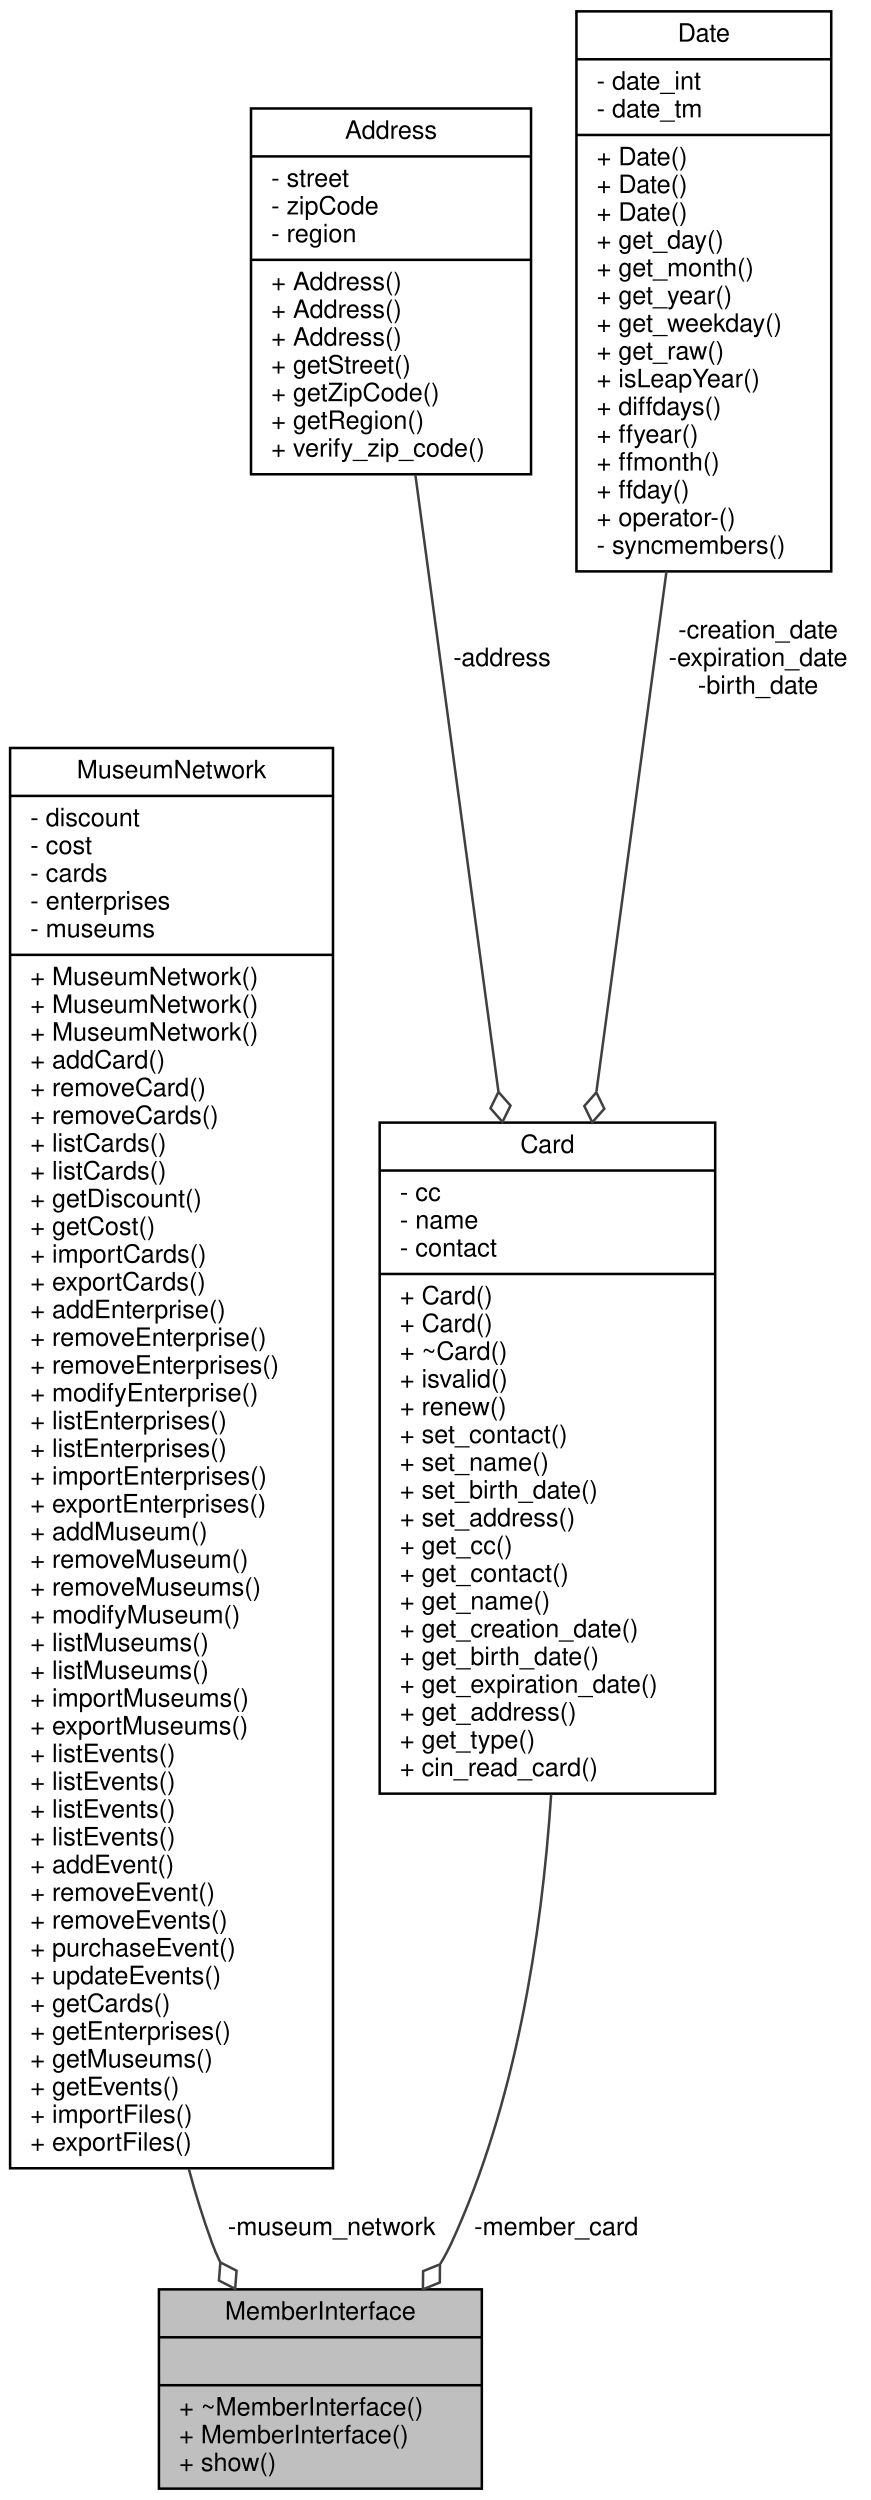
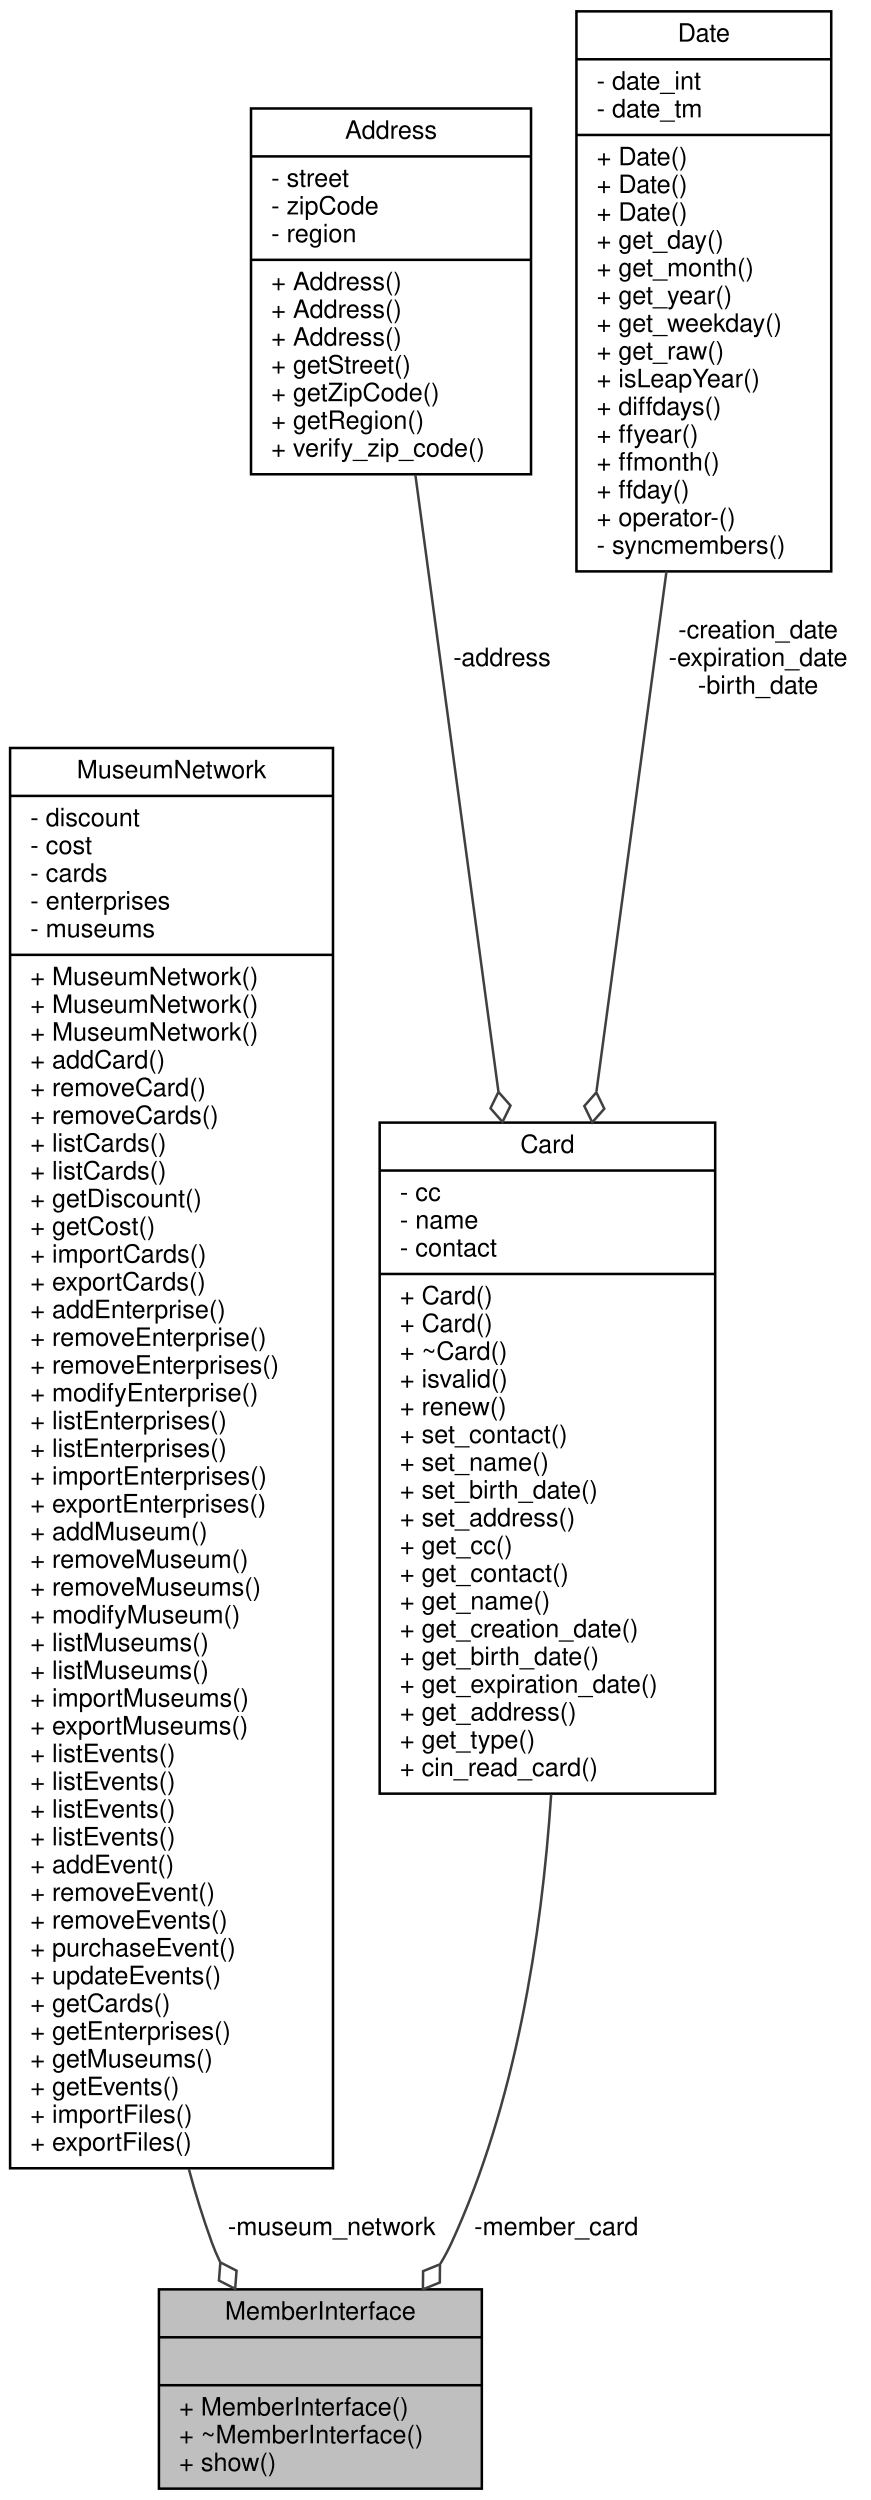
<svg xmlns="http://www.w3.org/2000/svg" xmlns:xlink="http://www.w3.org/1999/xlink" width="345pt" height="991pt" viewBox="0.00 0.00 345.00 991.00">
  <g id="graph0" class="graph" transform="scale(1 1) rotate(0) translate(4 987)">
    <g id="node1" class="node">
      <g id="a_node1">
-         <a xlink:title=" ">
+         <a xlink:title="Interface instanciated when a MEMBER signs in.">
          <polygon fill="#bfbfbf" stroke="black" points="59,-0.5 59,-79.5 187,-79.5 187,-0.5 59,-0.5" />
          <text text-anchor="middle" x="123" y="-67.5" font-family="Helvetica,sans-Serif" font-size="10.00">MemberInterface</text>
          <polyline fill="none" stroke="black" points="59,-60.5 187,-60.5 " />
          <text text-anchor="middle" x="123" y="-48.5" font-family="Helvetica,sans-Serif" font-size="10.00"> </text>
          <polyline fill="none" stroke="black" points="59,-41.5 187,-41.5 " />
-           <text text-anchor="start" x="67" y="-29.5" font-family="Helvetica,sans-Serif" font-size="10.00">+ ~MemberInterface()</text>
-           <text text-anchor="start" x="67" y="-18.5" font-family="Helvetica,sans-Serif" font-size="10.00">+ MemberInterface()</text>
+           <text text-anchor="start" x="67" y="-29.5" font-family="Helvetica,sans-Serif" font-size="10.00">+ MemberInterface()</text>
+           <text text-anchor="start" x="67" y="-18.5" font-family="Helvetica,sans-Serif" font-size="10.00">+ ~MemberInterface()</text>
          <text text-anchor="start" x="67" y="-7.5" font-family="Helvetica,sans-Serif" font-size="10.00">+ show()</text>
        </a>
      </g>
    </g>
    <g id="node2" class="node">
      <g id="a_node2">
        <a xlink:href="classMuseumNetwork.html" target="_top" xlink:title=" ">
          <polygon fill="none" stroke="black" points="0,-127.5 0,-690.5 128,-690.5 128,-127.5 0,-127.5" />
          <text text-anchor="middle" x="64" y="-678.5" font-family="Helvetica,sans-Serif" font-size="10.00">MuseumNetwork</text>
          <polyline fill="none" stroke="black" points="0,-671.5 128,-671.5 " />
          <text text-anchor="start" x="8" y="-659.5" font-family="Helvetica,sans-Serif" font-size="10.00">- discount</text>
          <text text-anchor="start" x="8" y="-648.5" font-family="Helvetica,sans-Serif" font-size="10.00">- cost</text>
          <text text-anchor="start" x="8" y="-637.5" font-family="Helvetica,sans-Serif" font-size="10.00">- cards</text>
          <text text-anchor="start" x="8" y="-626.5" font-family="Helvetica,sans-Serif" font-size="10.00">- enterprises</text>
          <text text-anchor="start" x="8" y="-615.5" font-family="Helvetica,sans-Serif" font-size="10.00">- museums</text>
          <polyline fill="none" stroke="black" points="0,-608.5 128,-608.5 " />
          <text text-anchor="start" x="8" y="-596.5" font-family="Helvetica,sans-Serif" font-size="10.00">+ MuseumNetwork()</text>
          <text text-anchor="start" x="8" y="-585.5" font-family="Helvetica,sans-Serif" font-size="10.00">+ MuseumNetwork()</text>
          <text text-anchor="start" x="8" y="-574.5" font-family="Helvetica,sans-Serif" font-size="10.00">+ MuseumNetwork()</text>
          <text text-anchor="start" x="8" y="-563.5" font-family="Helvetica,sans-Serif" font-size="10.00">+ addCard()</text>
          <text text-anchor="start" x="8" y="-552.5" font-family="Helvetica,sans-Serif" font-size="10.00">+ removeCard()</text>
          <text text-anchor="start" x="8" y="-541.5" font-family="Helvetica,sans-Serif" font-size="10.00">+ removeCards()</text>
          <text text-anchor="start" x="8" y="-530.5" font-family="Helvetica,sans-Serif" font-size="10.00">+ listCards()</text>
          <text text-anchor="start" x="8" y="-519.5" font-family="Helvetica,sans-Serif" font-size="10.00">+ listCards()</text>
          <text text-anchor="start" x="8" y="-508.5" font-family="Helvetica,sans-Serif" font-size="10.00">+ getDiscount()</text>
          <text text-anchor="start" x="8" y="-497.5" font-family="Helvetica,sans-Serif" font-size="10.00">+ getCost()</text>
          <text text-anchor="start" x="8" y="-486.5" font-family="Helvetica,sans-Serif" font-size="10.00">+ importCards()</text>
          <text text-anchor="start" x="8" y="-475.5" font-family="Helvetica,sans-Serif" font-size="10.00">+ exportCards()</text>
          <text text-anchor="start" x="8" y="-464.5" font-family="Helvetica,sans-Serif" font-size="10.00">+ addEnterprise()</text>
          <text text-anchor="start" x="8" y="-453.5" font-family="Helvetica,sans-Serif" font-size="10.00">+ removeEnterprise()</text>
          <text text-anchor="start" x="8" y="-442.5" font-family="Helvetica,sans-Serif" font-size="10.00">+ removeEnterprises()</text>
          <text text-anchor="start" x="8" y="-431.5" font-family="Helvetica,sans-Serif" font-size="10.00">+ modifyEnterprise()</text>
          <text text-anchor="start" x="8" y="-420.5" font-family="Helvetica,sans-Serif" font-size="10.00">+ listEnterprises()</text>
          <text text-anchor="start" x="8" y="-409.5" font-family="Helvetica,sans-Serif" font-size="10.00">+ listEnterprises()</text>
          <text text-anchor="start" x="8" y="-398.5" font-family="Helvetica,sans-Serif" font-size="10.00">+ importEnterprises()</text>
          <text text-anchor="start" x="8" y="-387.5" font-family="Helvetica,sans-Serif" font-size="10.00">+ exportEnterprises()</text>
          <text text-anchor="start" x="8" y="-376.5" font-family="Helvetica,sans-Serif" font-size="10.00">+ addMuseum()</text>
          <text text-anchor="start" x="8" y="-365.5" font-family="Helvetica,sans-Serif" font-size="10.00">+ removeMuseum()</text>
          <text text-anchor="start" x="8" y="-354.5" font-family="Helvetica,sans-Serif" font-size="10.00">+ removeMuseums()</text>
          <text text-anchor="start" x="8" y="-343.5" font-family="Helvetica,sans-Serif" font-size="10.00">+ modifyMuseum()</text>
          <text text-anchor="start" x="8" y="-332.5" font-family="Helvetica,sans-Serif" font-size="10.00">+ listMuseums()</text>
          <text text-anchor="start" x="8" y="-321.5" font-family="Helvetica,sans-Serif" font-size="10.00">+ listMuseums()</text>
          <text text-anchor="start" x="8" y="-310.5" font-family="Helvetica,sans-Serif" font-size="10.00">+ importMuseums()</text>
          <text text-anchor="start" x="8" y="-299.5" font-family="Helvetica,sans-Serif" font-size="10.00">+ exportMuseums()</text>
          <text text-anchor="start" x="8" y="-288.5" font-family="Helvetica,sans-Serif" font-size="10.00">+ listEvents()</text>
          <text text-anchor="start" x="8" y="-277.5" font-family="Helvetica,sans-Serif" font-size="10.00">+ listEvents()</text>
          <text text-anchor="start" x="8" y="-266.5" font-family="Helvetica,sans-Serif" font-size="10.00">+ listEvents()</text>
          <text text-anchor="start" x="8" y="-255.5" font-family="Helvetica,sans-Serif" font-size="10.00">+ listEvents()</text>
          <text text-anchor="start" x="8" y="-244.5" font-family="Helvetica,sans-Serif" font-size="10.00">+ addEvent()</text>
          <text text-anchor="start" x="8" y="-233.5" font-family="Helvetica,sans-Serif" font-size="10.00">+ removeEvent()</text>
          <text text-anchor="start" x="8" y="-222.5" font-family="Helvetica,sans-Serif" font-size="10.00">+ removeEvents()</text>
          <text text-anchor="start" x="8" y="-211.5" font-family="Helvetica,sans-Serif" font-size="10.00">+ purchaseEvent()</text>
          <text text-anchor="start" x="8" y="-200.5" font-family="Helvetica,sans-Serif" font-size="10.00">+ updateEvents()</text>
          <text text-anchor="start" x="8" y="-189.5" font-family="Helvetica,sans-Serif" font-size="10.00">+ getCards()</text>
          <text text-anchor="start" x="8" y="-178.5" font-family="Helvetica,sans-Serif" font-size="10.00">+ getEnterprises()</text>
          <text text-anchor="start" x="8" y="-167.5" font-family="Helvetica,sans-Serif" font-size="10.00">+ getMuseums()</text>
          <text text-anchor="start" x="8" y="-156.5" font-family="Helvetica,sans-Serif" font-size="10.00">+ getEvents()</text>
          <text text-anchor="start" x="8" y="-145.5" font-family="Helvetica,sans-Serif" font-size="10.00">+ importFiles()</text>
          <text text-anchor="start" x="8" y="-134.5" font-family="Helvetica,sans-Serif" font-size="10.00">+ exportFiles()</text>
        </a>
      </g>
    </g>
    <g id="edge1" class="edge">
      <path fill="none" stroke="#404040" d="M70.85,-127.21C73.51,-117.26 76.55,-107.5 80,-98 80.93,-95.44 82.02,-92.91 83.22,-90.41" />
      <polygon fill="none" stroke="#404040" points="83.35,-90.18 82.79,-83 89.21,-79.71 89.77,-86.9 83.35,-90.18" />
      <text text-anchor="middle" x="127.5" y="-101" font-family="Helvetica,sans-Serif" font-size="10.00"> -museum_network</text>
    </g>
    <g id="node3" class="node">
      <g id="a_node3">
        <a xlink:href="classCard.html" target="_top" xlink:title="Abstract class to save and handle registered users information and their cards.">
          <polygon fill="none" stroke="black" points="146.5,-276 146.5,-542 279.5,-542 279.5,-276 146.5,-276" />
          <text text-anchor="middle" x="213" y="-530" font-family="Helvetica,sans-Serif" font-size="10.00">Card</text>
          <polyline fill="none" stroke="black" points="146.5,-523 279.5,-523 " />
          <text text-anchor="start" x="154.5" y="-511" font-family="Helvetica,sans-Serif" font-size="10.00">- cc</text>
          <text text-anchor="start" x="154.5" y="-500" font-family="Helvetica,sans-Serif" font-size="10.00">- name</text>
          <text text-anchor="start" x="154.5" y="-489" font-family="Helvetica,sans-Serif" font-size="10.00">- contact</text>
          <polyline fill="none" stroke="black" points="146.5,-482 279.5,-482 " />
          <text text-anchor="start" x="154.5" y="-470" font-family="Helvetica,sans-Serif" font-size="10.00">+ Card()</text>
          <text text-anchor="start" x="154.5" y="-459" font-family="Helvetica,sans-Serif" font-size="10.00">+ Card()</text>
          <text text-anchor="start" x="154.5" y="-448" font-family="Helvetica,sans-Serif" font-size="10.00">+ ~Card()</text>
          <text text-anchor="start" x="154.5" y="-437" font-family="Helvetica,sans-Serif" font-size="10.00">+ isvalid()</text>
          <text text-anchor="start" x="154.5" y="-426" font-family="Helvetica,sans-Serif" font-size="10.00">+ renew()</text>
          <text text-anchor="start" x="154.5" y="-415" font-family="Helvetica,sans-Serif" font-size="10.00">+ set_contact()</text>
          <text text-anchor="start" x="154.5" y="-404" font-family="Helvetica,sans-Serif" font-size="10.00">+ set_name()</text>
          <text text-anchor="start" x="154.5" y="-393" font-family="Helvetica,sans-Serif" font-size="10.00">+ set_birth_date()</text>
          <text text-anchor="start" x="154.5" y="-382" font-family="Helvetica,sans-Serif" font-size="10.00">+ set_address()</text>
          <text text-anchor="start" x="154.5" y="-371" font-family="Helvetica,sans-Serif" font-size="10.00">+ get_cc()</text>
          <text text-anchor="start" x="154.5" y="-360" font-family="Helvetica,sans-Serif" font-size="10.00">+ get_contact()</text>
          <text text-anchor="start" x="154.5" y="-349" font-family="Helvetica,sans-Serif" font-size="10.00">+ get_name()</text>
          <text text-anchor="start" x="154.5" y="-338" font-family="Helvetica,sans-Serif" font-size="10.00">+ get_creation_date()</text>
          <text text-anchor="start" x="154.5" y="-327" font-family="Helvetica,sans-Serif" font-size="10.00">+ get_birth_date()</text>
          <text text-anchor="start" x="154.5" y="-316" font-family="Helvetica,sans-Serif" font-size="10.00">+ get_expiration_date()</text>
          <text text-anchor="start" x="154.5" y="-305" font-family="Helvetica,sans-Serif" font-size="10.00">+ get_address()</text>
          <text text-anchor="start" x="154.5" y="-294" font-family="Helvetica,sans-Serif" font-size="10.00">+ get_type()</text>
          <text text-anchor="start" x="154.5" y="-283" font-family="Helvetica,sans-Serif" font-size="10.00">+ cin_read_card()</text>
        </a>
      </g>
    </g>
    <g id="edge2" class="edge">
      <path fill="none" stroke="#404040" d="M214.48,-275.7C210.71,-218.82 200.25,-152.93 175,-98 173.7,-95.18 172.21,-92.4 170.58,-89.68" />
      <polygon fill="none" stroke="#404040" points="170.41,-89.43 163.72,-86.72 163.64,-79.51 170.33,-82.22 170.41,-89.43" />
      <text text-anchor="middle" x="216.5" y="-101" font-family="Helvetica,sans-Serif" font-size="10.00"> -member_card</text>
    </g>
    <g id="node4" class="node">
      <g id="a_node4">
        <a xlink:href="classAddress.html" target="_top" xlink:title="Class that saves and handles address information in our project.">
          <polygon fill="none" stroke="black" points="95.5,-799 95.5,-944 206.5,-944 206.5,-799 95.5,-799" />
          <text text-anchor="middle" x="151" y="-932" font-family="Helvetica,sans-Serif" font-size="10.00">Address</text>
          <polyline fill="none" stroke="black" points="95.5,-925 206.5,-925 " />
          <text text-anchor="start" x="103.5" y="-913" font-family="Helvetica,sans-Serif" font-size="10.00">- street</text>
          <text text-anchor="start" x="103.5" y="-902" font-family="Helvetica,sans-Serif" font-size="10.00">- zipCode</text>
          <text text-anchor="start" x="103.5" y="-891" font-family="Helvetica,sans-Serif" font-size="10.00">- region</text>
          <polyline fill="none" stroke="black" points="95.5,-884 206.5,-884 " />
          <text text-anchor="start" x="103.5" y="-872" font-family="Helvetica,sans-Serif" font-size="10.00">+ Address()</text>
          <text text-anchor="start" x="103.5" y="-861" font-family="Helvetica,sans-Serif" font-size="10.00">+ Address()</text>
          <text text-anchor="start" x="103.5" y="-850" font-family="Helvetica,sans-Serif" font-size="10.00">+ Address()</text>
          <text text-anchor="start" x="103.5" y="-839" font-family="Helvetica,sans-Serif" font-size="10.00">+ getStreet()</text>
          <text text-anchor="start" x="103.5" y="-828" font-family="Helvetica,sans-Serif" font-size="10.00">+ getZipCode()</text>
          <text text-anchor="start" x="103.5" y="-817" font-family="Helvetica,sans-Serif" font-size="10.00">+ getRegion()</text>
          <text text-anchor="start" x="103.5" y="-806" font-family="Helvetica,sans-Serif" font-size="10.00">+ verify_zip_code()</text>
        </a>
      </g>
    </g>
    <g id="edge3" class="edge">
      <path fill="none" stroke="#404040" d="M160.65,-798.8C169.42,-733.69 182.61,-635.7 193.56,-554.39" />
      <polygon fill="none" stroke="#404040" points="193.59,-554.15 190.43,-547.67 195.19,-542.26 198.36,-548.74 193.59,-554.15" />
      <text text-anchor="middle" x="195" y="-723" font-family="Helvetica,sans-Serif" font-size="10.00"> -address</text>
    </g>
    <g id="node5" class="node">
      <g id="a_node5">
        <a xlink:href="classDate.html" target="_top" xlink:title="Class that saves and handles date information in our project.">
          <polygon fill="none" stroke="black" points="224.5,-760.5 224.5,-982.5 325.5,-982.5 325.5,-760.5 224.5,-760.5" />
          <text text-anchor="middle" x="275" y="-970.5" font-family="Helvetica,sans-Serif" font-size="10.00">Date</text>
          <polyline fill="none" stroke="black" points="224.5,-963.5 325.5,-963.5 " />
          <text text-anchor="start" x="232.5" y="-951.5" font-family="Helvetica,sans-Serif" font-size="10.00">- date_int</text>
          <text text-anchor="start" x="232.5" y="-940.5" font-family="Helvetica,sans-Serif" font-size="10.00">- date_tm</text>
          <polyline fill="none" stroke="black" points="224.5,-933.5 325.5,-933.5 " />
          <text text-anchor="start" x="232.5" y="-921.5" font-family="Helvetica,sans-Serif" font-size="10.00">+ Date()</text>
          <text text-anchor="start" x="232.5" y="-910.5" font-family="Helvetica,sans-Serif" font-size="10.00">+ Date()</text>
          <text text-anchor="start" x="232.5" y="-899.5" font-family="Helvetica,sans-Serif" font-size="10.00">+ Date()</text>
          <text text-anchor="start" x="232.5" y="-888.5" font-family="Helvetica,sans-Serif" font-size="10.00">+ get_day()</text>
          <text text-anchor="start" x="232.5" y="-877.5" font-family="Helvetica,sans-Serif" font-size="10.00">+ get_month()</text>
          <text text-anchor="start" x="232.5" y="-866.5" font-family="Helvetica,sans-Serif" font-size="10.00">+ get_year()</text>
          <text text-anchor="start" x="232.5" y="-855.5" font-family="Helvetica,sans-Serif" font-size="10.00">+ get_weekday()</text>
          <text text-anchor="start" x="232.5" y="-844.5" font-family="Helvetica,sans-Serif" font-size="10.00">+ get_raw()</text>
          <text text-anchor="start" x="232.5" y="-833.5" font-family="Helvetica,sans-Serif" font-size="10.00">+ isLeapYear()</text>
          <text text-anchor="start" x="232.5" y="-822.5" font-family="Helvetica,sans-Serif" font-size="10.00">+ diffdays()</text>
          <text text-anchor="start" x="232.5" y="-811.5" font-family="Helvetica,sans-Serif" font-size="10.00">+ ffyear()</text>
          <text text-anchor="start" x="232.5" y="-800.5" font-family="Helvetica,sans-Serif" font-size="10.00">+ ffmonth()</text>
          <text text-anchor="start" x="232.5" y="-789.5" font-family="Helvetica,sans-Serif" font-size="10.00">+ ffday()</text>
          <text text-anchor="start" x="232.5" y="-778.5" font-family="Helvetica,sans-Serif" font-size="10.00">+ operator-()</text>
          <text text-anchor="start" x="232.5" y="-767.5" font-family="Helvetica,sans-Serif" font-size="10.00">- syncmembers()</text>
        </a>
      </g>
    </g>
    <g id="edge4" class="edge">
      <path fill="none" stroke="#404040" d="M260.19,-760.49C251.88,-698.75 241.41,-620.98 232.44,-554.39" />
      <polygon fill="none" stroke="#404040" points="232.39,-553.98 227.62,-548.57 230.78,-542.09 235.55,-547.5 232.39,-553.98" />
      <text text-anchor="middle" x="296.5" y="-734" font-family="Helvetica,sans-Serif" font-size="10.00"> -creation_date</text>
      <text text-anchor="middle" x="296.5" y="-723" font-family="Helvetica,sans-Serif" font-size="10.00">-expiration_date</text>
      <text text-anchor="middle" x="296.5" y="-712" font-family="Helvetica,sans-Serif" font-size="10.00">-birth_date</text>
    </g>
  </g>
</svg>
